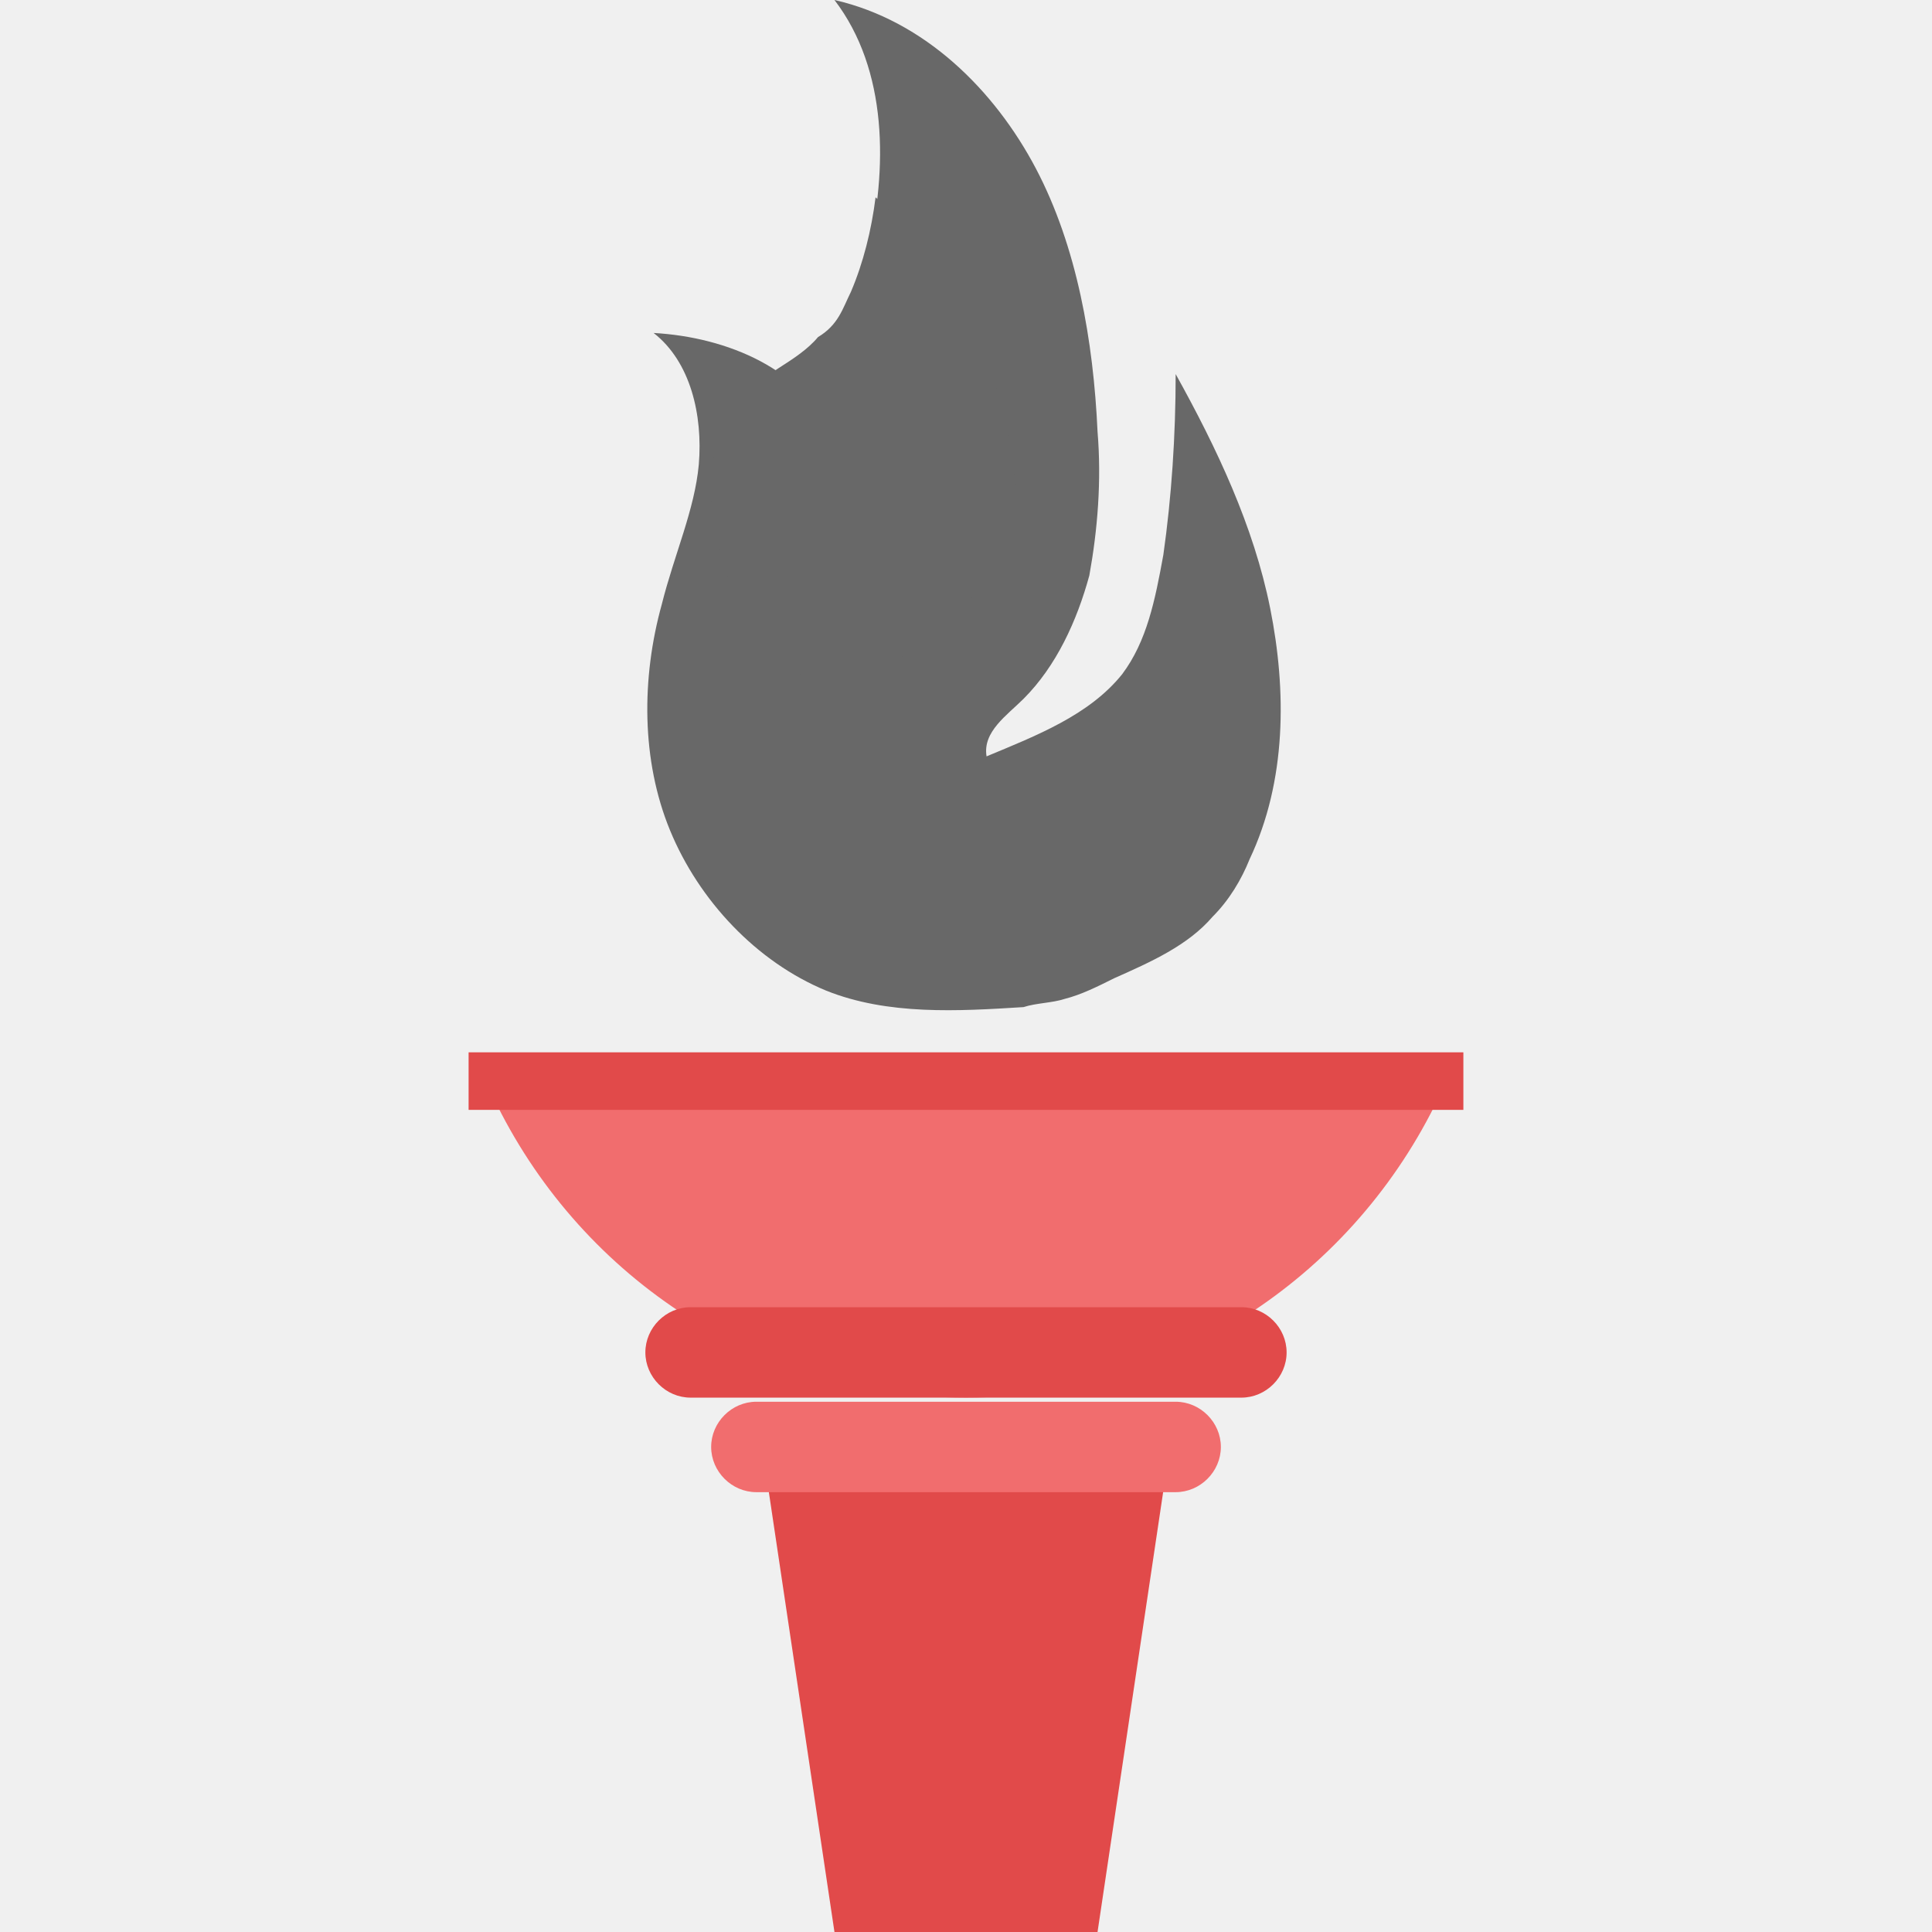
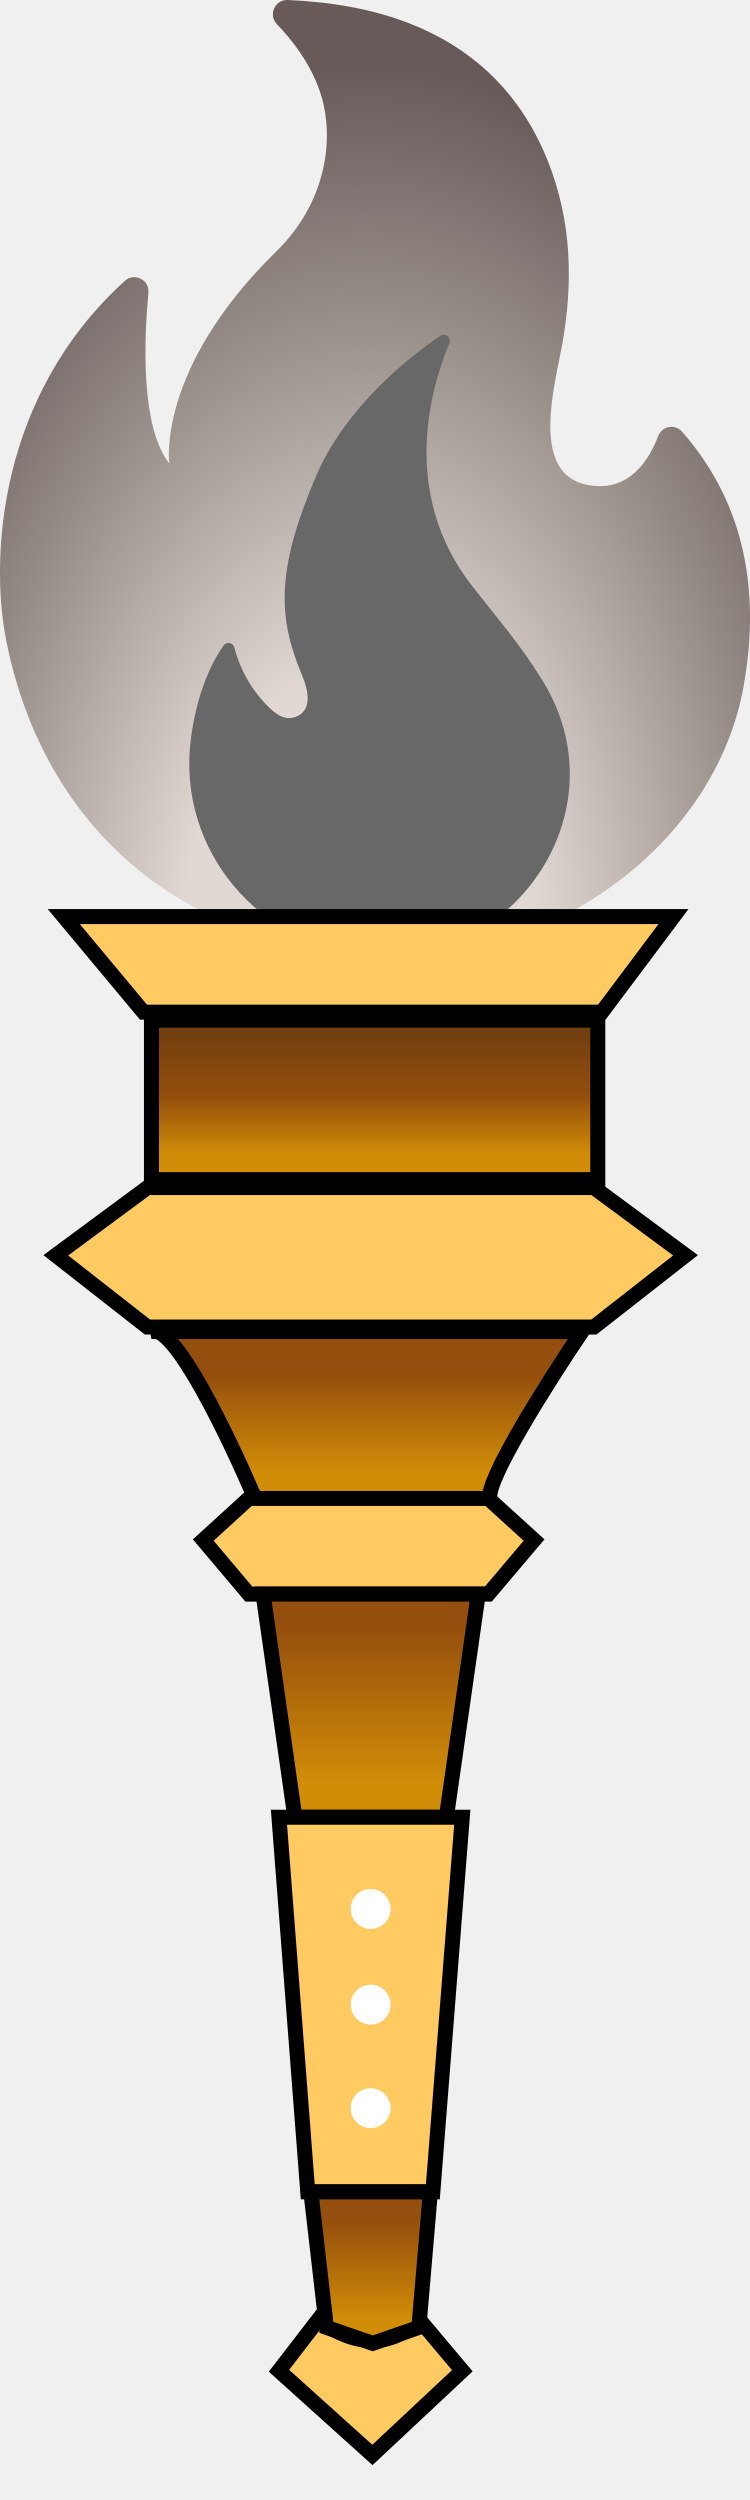
- <svg xmlns="http://www.w3.org/2000/svg" width="73" height="73" viewBox="0 0 73 73" fill="none">
-   <g clip-path="url(#clip0_372:1893)">
-     <path d="M41.47 73H31.53L28.889 55.294H44.111L41.47 73Z" fill="#E14A4A" />
-     <path d="M18.794 41.781C22.055 48.304 28.734 52.809 36.5 52.809C44.266 52.809 50.944 48.304 54.206 41.781H18.794Z" fill="#F16D6E" />
-     <path d="M46.906 52.809H26.093C25.161 52.809 24.385 52.032 24.385 51.1C24.385 50.168 25.161 49.392 26.093 49.392H46.906C47.838 49.392 48.614 50.168 48.614 51.1C48.615 52.032 47.838 52.809 46.906 52.809Z" fill="#E14A4A" />
-     <path d="M44.422 56.381H28.579C27.647 56.381 26.871 55.604 26.871 54.672C26.871 53.74 27.647 52.964 28.579 52.964H44.422C45.353 52.964 46.13 53.74 46.13 54.672C46.13 55.604 45.353 56.381 44.422 56.381Z" fill="#F16D6E" />
-     <path d="M55.293 39.762H17.706V41.936H55.293V39.762Z" fill="#E14A4A" />
-     <path d="M31.375 16.464C31.996 18.017 31.841 19.881 31.064 21.279C30.598 22.055 29.977 23.143 30.598 23.764C30.909 24.23 31.685 24.23 32.151 24.075C32.617 23.764 33.083 23.298 33.239 22.832C34.015 21.434 34.17 19.726 34.326 18.172C34.326 16.93 34.326 15.532 33.705 14.445C33.394 13.979 32.928 13.513 32.617 13.047C32.151 11.96 32.462 10.717 32.773 9.63C33.549 6.368 33.549 2.64 31.53 0C34.947 0.777 37.587 3.417 39.141 6.368C40.694 9.319 41.315 12.891 41.47 16.308C41.626 18.172 41.47 20.036 41.16 21.745C40.694 23.453 39.917 25.162 38.675 26.404C38.053 27.026 37.121 27.647 37.277 28.579C39.141 27.802 41.16 27.025 42.402 25.472C43.334 24.23 43.645 22.677 43.956 20.968C44.266 18.794 44.422 16.464 44.422 14.134C45.975 16.93 47.373 19.881 47.994 22.987C48.615 26.094 48.615 29.511 47.217 32.462C46.907 33.238 46.441 34.015 45.819 34.636C44.887 35.724 43.489 36.345 42.092 36.966C41.47 37.277 40.849 37.587 40.228 37.743C39.762 37.898 39.141 37.898 38.675 38.053C36.189 38.209 33.549 38.364 31.219 37.432C28.579 36.344 26.404 34.015 25.317 31.374C24.23 28.734 24.23 25.628 25.006 22.832C25.472 20.968 26.249 19.26 26.404 17.551C26.56 15.687 26.094 13.668 24.696 12.581C27.492 12.736 30.443 13.979 31.375 16.464Z" fill="#686868" />
-     <path d="M34.792 24.23C33.549 25.317 31.996 26.249 30.443 25.628C29.977 25.317 29.511 25.006 29.045 24.54C27.647 22.832 26.871 20.657 26.871 18.328C26.871 17.085 27.181 15.998 27.958 15.066C28.734 14.134 30.132 13.668 30.909 12.736C31.686 12.27 31.841 11.649 32.151 11.028C32.617 9.94 32.928 8.698 33.083 7.455C36.345 10.406 38.52 15.221 38.364 19.57C38.364 20.036 38.364 20.347 38.209 20.813C38.054 21.123 37.743 21.434 37.588 21.745C36.811 22.521 35.879 23.453 34.792 24.23Z" fill="#686868" />
-   </g>
+ <svg xmlns="http://www.w3.org/2000/svg" width="15" height="50" viewBox="0 0 15 50" fill="none">
+   <path d="M2.968 5.856C2.878 6.825 2.814 8.54 3.386 9.27C3.386 9.27 3.117 7.386 5.532 5.022C6.504 4.07 6.729 2.776 6.389 1.805C6.197 1.255 5.844 0.801 5.538 0.483C5.36 0.297 5.497 -0.011 5.757 0C7.328 0.07 9.876 0.507 10.958 3.224C11.433 4.416 11.468 5.648 11.242 6.902C11.098 7.702 10.588 9.481 11.752 9.699C12.583 9.856 12.984 9.196 13.164 8.72C13.239 8.523 13.499 8.473 13.639 8.631C15.042 10.227 15.162 12.107 14.872 13.725C14.311 16.852 11.143 19.129 7.996 19.129C4.065 19.129 0.936 16.88 0.124 12.808C-0.202 11.164 -0.037 7.912 2.498 5.617C2.686 5.444 2.994 5.597 2.968 5.856Z" fill="url(#paint0_radial_3327_27189)" />
+   <path d="M9.432 11.705C7.983 9.84 8.632 7.712 8.987 6.863C9.035 6.752 8.908 6.647 8.807 6.715C8.184 7.139 6.907 8.137 6.312 9.542C5.507 11.44 5.565 12.37 6.041 13.505C6.328 14.189 5.995 14.334 5.828 14.359C5.665 14.385 5.515 14.276 5.396 14.163C5.052 13.833 4.807 13.414 4.688 12.952C4.662 12.853 4.533 12.826 4.474 12.907C4.028 13.524 3.797 14.514 3.786 15.214C3.751 17.377 5.538 19.131 7.699 19.131C10.424 19.131 12.408 16.118 10.843 13.599C10.389 12.866 9.961 12.386 9.432 11.705Z" fill="#686868" />
+   <path d="M3.029 23.593V20.404H11.956V23.593H3.029Z" fill="url(#paint1_linear_3327_27189)" stroke="black" stroke-width="0.3" />
+   <path d="M3.146 26.631H3.029C3.064 26.616 3.103 26.617 3.146 26.631H11.638C10.973 27.614 9.677 29.66 9.804 29.979H5.102C4.636 28.877 3.648 26.8 3.146 26.631Z" fill="url(#paint2_linear_3327_27189)" />
+   <path d="M3.029 26.631H11.638C10.973 27.614 9.677 29.66 9.804 29.979H5.102C4.597 28.783 3.476 26.44 3.029 26.631Z" stroke="black" stroke-width="0.3" />
+   <path d="M2.87 20.244L1.275 18.331H13.47L12.036 20.244H2.87Z" fill="#FFCA61" stroke="black" stroke-width="0.3" />
+   <path d="M1.116 25.106L2.949 23.751H11.877L13.71 25.106L11.877 26.541H2.949L1.116 25.106Z" fill="#FFCA61" stroke="black" stroke-width="0.3" />
+   <path d="M9.766 29.969H4.977L4.065 30.801L4.977 31.882H9.766L10.681 30.801L9.766 29.969Z" fill="#FFCA61" stroke="black" stroke-width="0.3" />
+   <path d="M9.565 31.882H5.261L5.898 36.346H8.927L9.565 31.882Z" fill="url(#paint3_linear_3327_27189)" stroke="black" stroke-width="0.3" />
+   <path d="M9.246 36.345H5.579L6.155 43.837H8.657L9.246 36.345Z" fill="#FFCA61" stroke="black" stroke-width="0.3" />
+   <path d="M5.579 47.415L6.37 46.389C7.348 47.151 8.119 46.707 8.383 46.389L9.246 47.415L7.448 49.099L5.579 47.415Z" fill="#FFCA61" stroke="black" stroke-width="0.3" />
+   <path d="M8.608 43.838H6.217L6.529 46.548L7.453 46.867L8.377 46.548L8.608 43.838Z" fill="url(#paint4_linear_3327_27189)" stroke="black" stroke-width="0.3" />
+   <ellipse cx="7.413" cy="40.092" rx="0.399" ry="0.399" fill="white" />
+   <ellipse cx="7.413" cy="38.179" rx="0.399" ry="0.399" fill="white" />
+   <ellipse cx="7.413" cy="42.163" rx="0.399" ry="0.399" fill="white" />
  <defs>
-     <clipPath id="clip0_372:1893">
-       <rect width="73" height="73" fill="white" />
-     </clipPath>
+     <radialGradient id="paint0_radial_3327_27189" cx="0" cy="0" r="1" gradientUnits="userSpaceOnUse" gradientTransform="translate(7.21768 19.1784) rotate(-179.751) scale(11.2526 18.4638)">
+       <stop offset="0.314" stop-color="#E1D8D4" />
+       <stop offset="0.662" stop-color="#9E958F" />
+       <stop offset="0.972" stop-color="#675A59" />
+     </radialGradient>
+     <linearGradient id="paint1_linear_3327_27189" x1="7.493" y1="20.404" x2="7.493" y2="23.593" gradientUnits="userSpaceOnUse">
+       <stop offset="0.076" stop-color="#6D3908" stop-opacity="0.97" />
+       <stop offset="0.472" stop-color="#924B09" stop-opacity="0.986" />
+       <stop offset="0.842" stop-color="#D18D08" />
+     </linearGradient>
+     <linearGradient id="paint2_linear_3327_27189" x1="7.333" y1="26.62" x2="7.333" y2="29.979" gradientUnits="userSpaceOnUse">
+       <stop offset="0.243" stop-color="#924B09" stop-opacity="0.986" />
+       <stop offset="0.842" stop-color="#D18D08" />
+     </linearGradient>
+     <linearGradient id="paint3_linear_3327_27189" x1="7.413" y1="31.882" x2="7.413" y2="36.346" gradientUnits="userSpaceOnUse">
+       <stop offset="0.128" stop-color="#924B09" stop-opacity="0.986" />
+       <stop offset="0.842" stop-color="#D18D08" />
+     </linearGradient>
+     <linearGradient id="paint4_linear_3327_27189" x1="7.412" y1="43.838" x2="7.412" y2="46.867" gradientUnits="userSpaceOnUse">
+       <stop offset="0.17" stop-color="#924B09" stop-opacity="0.986" />
+       <stop offset="0.842" stop-color="#D18D08" />
+     </linearGradient>
  </defs>
</svg>
